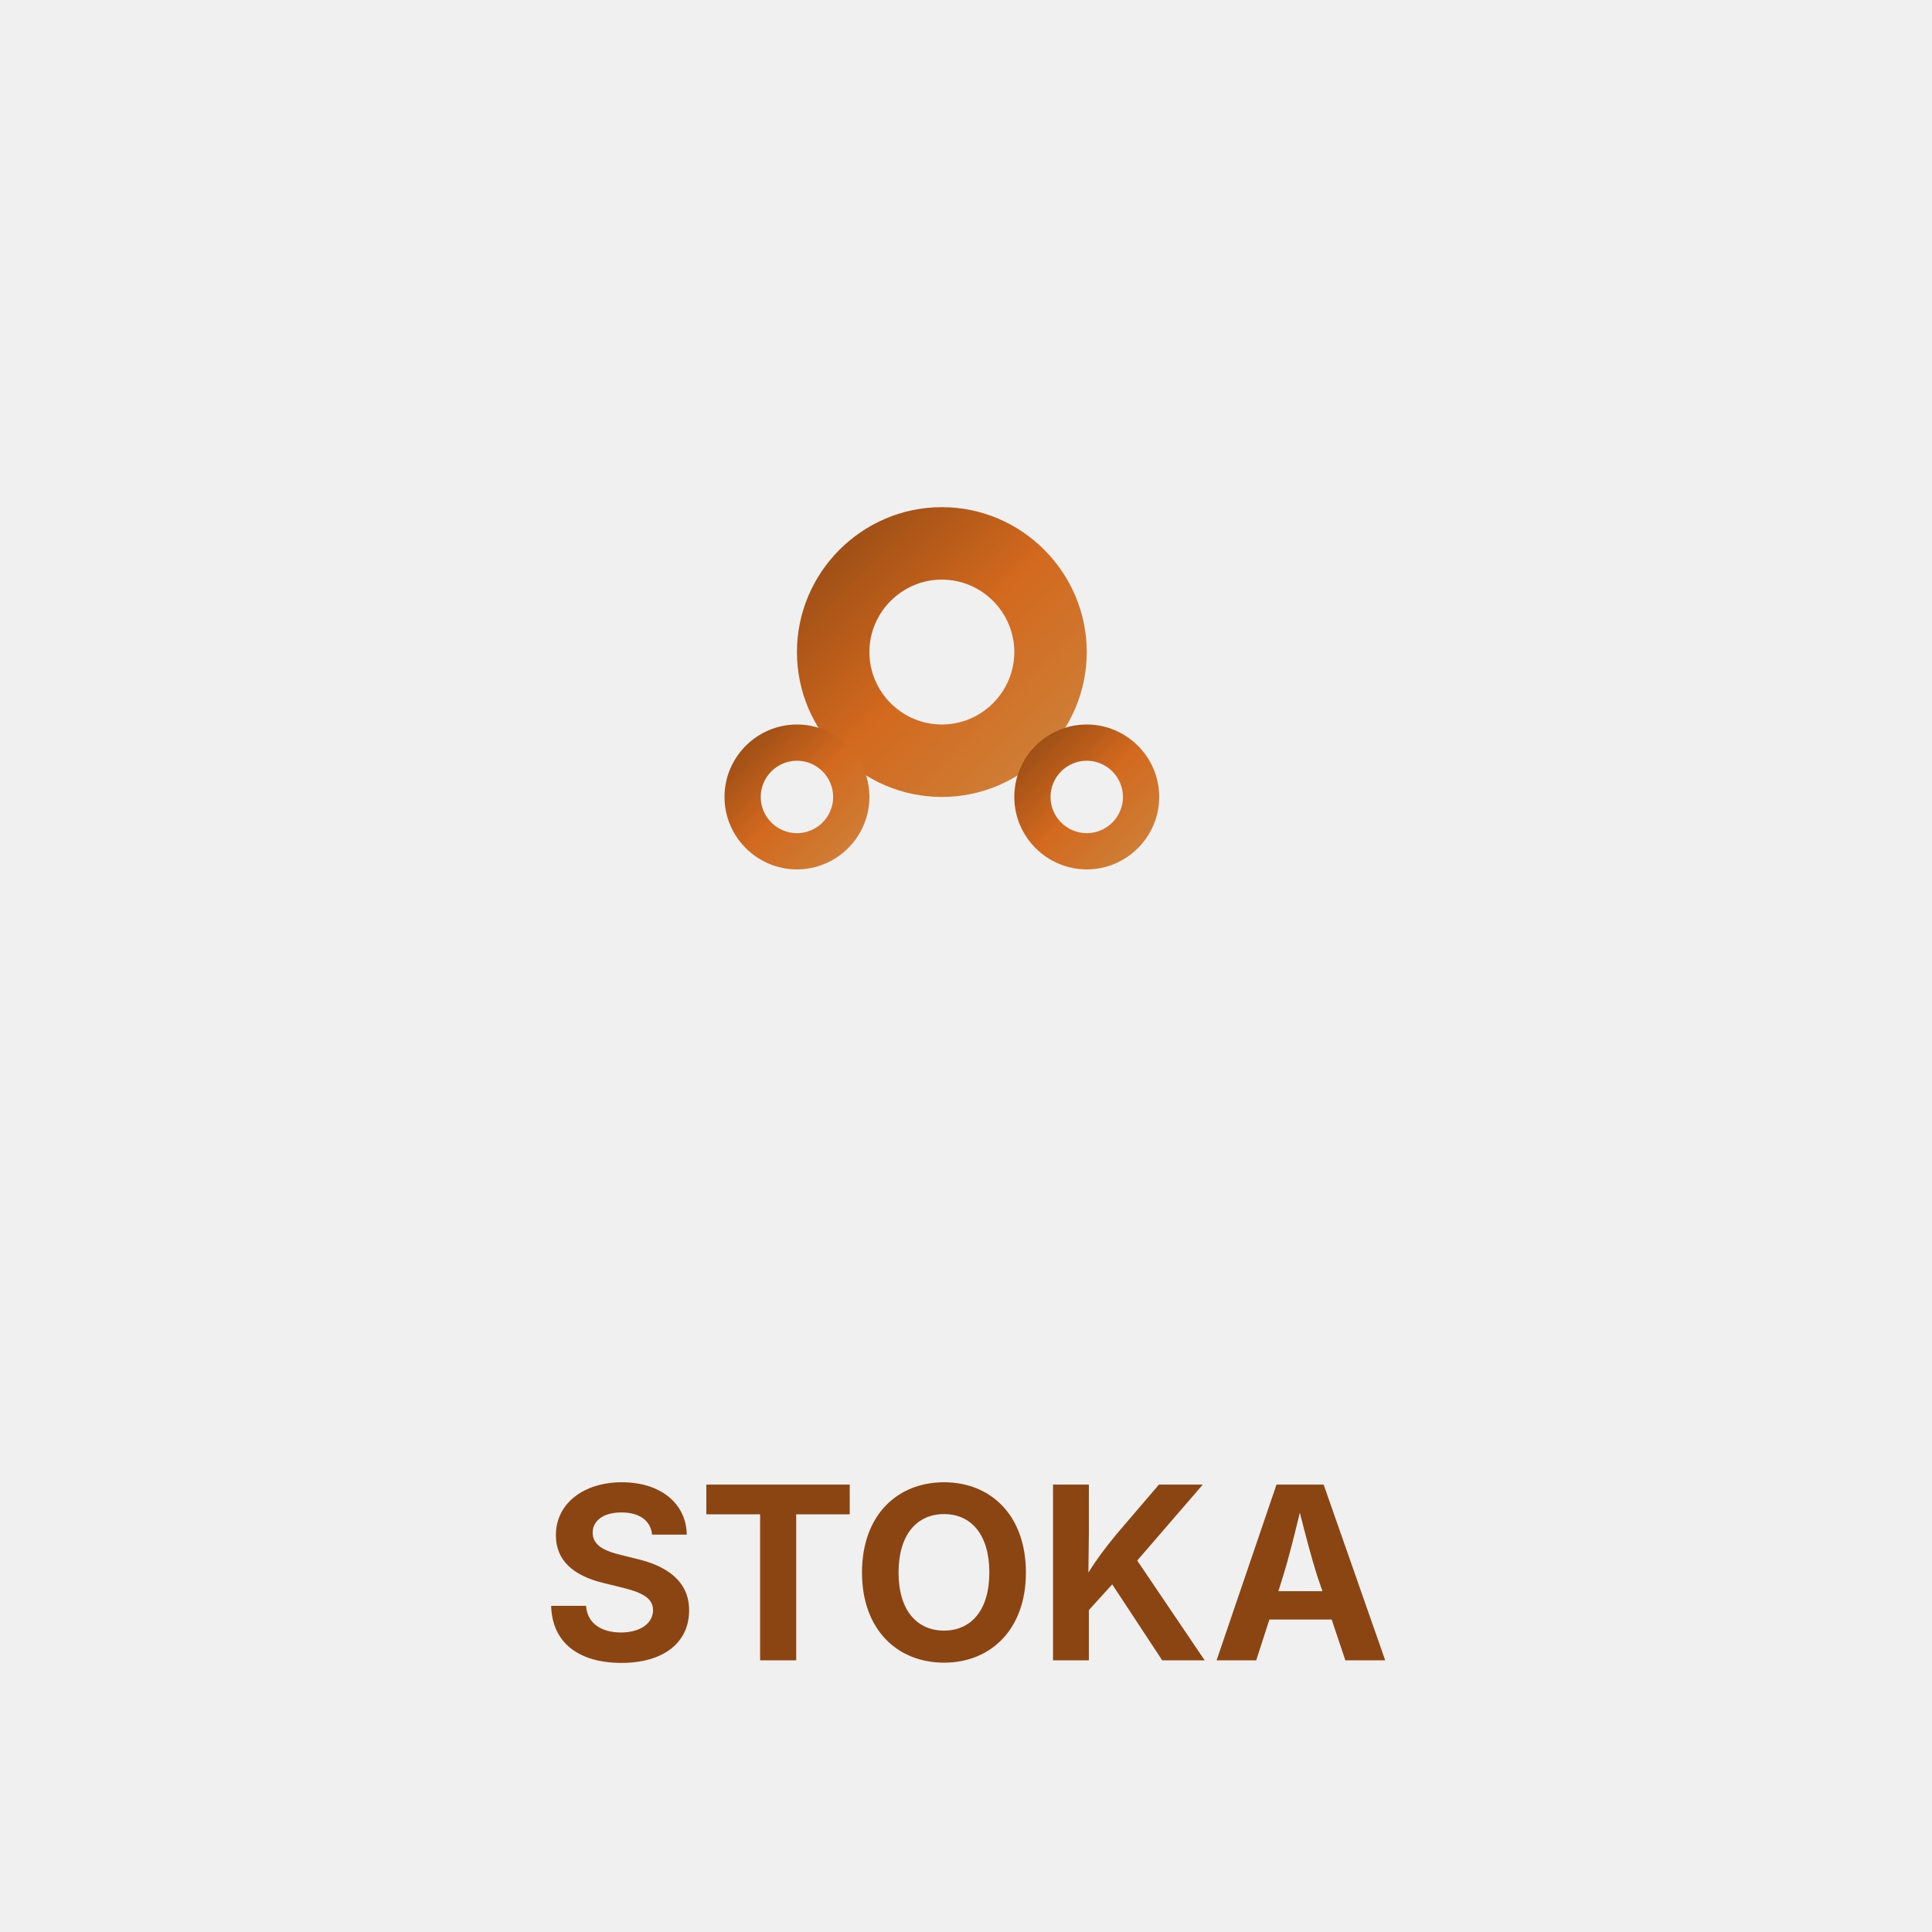
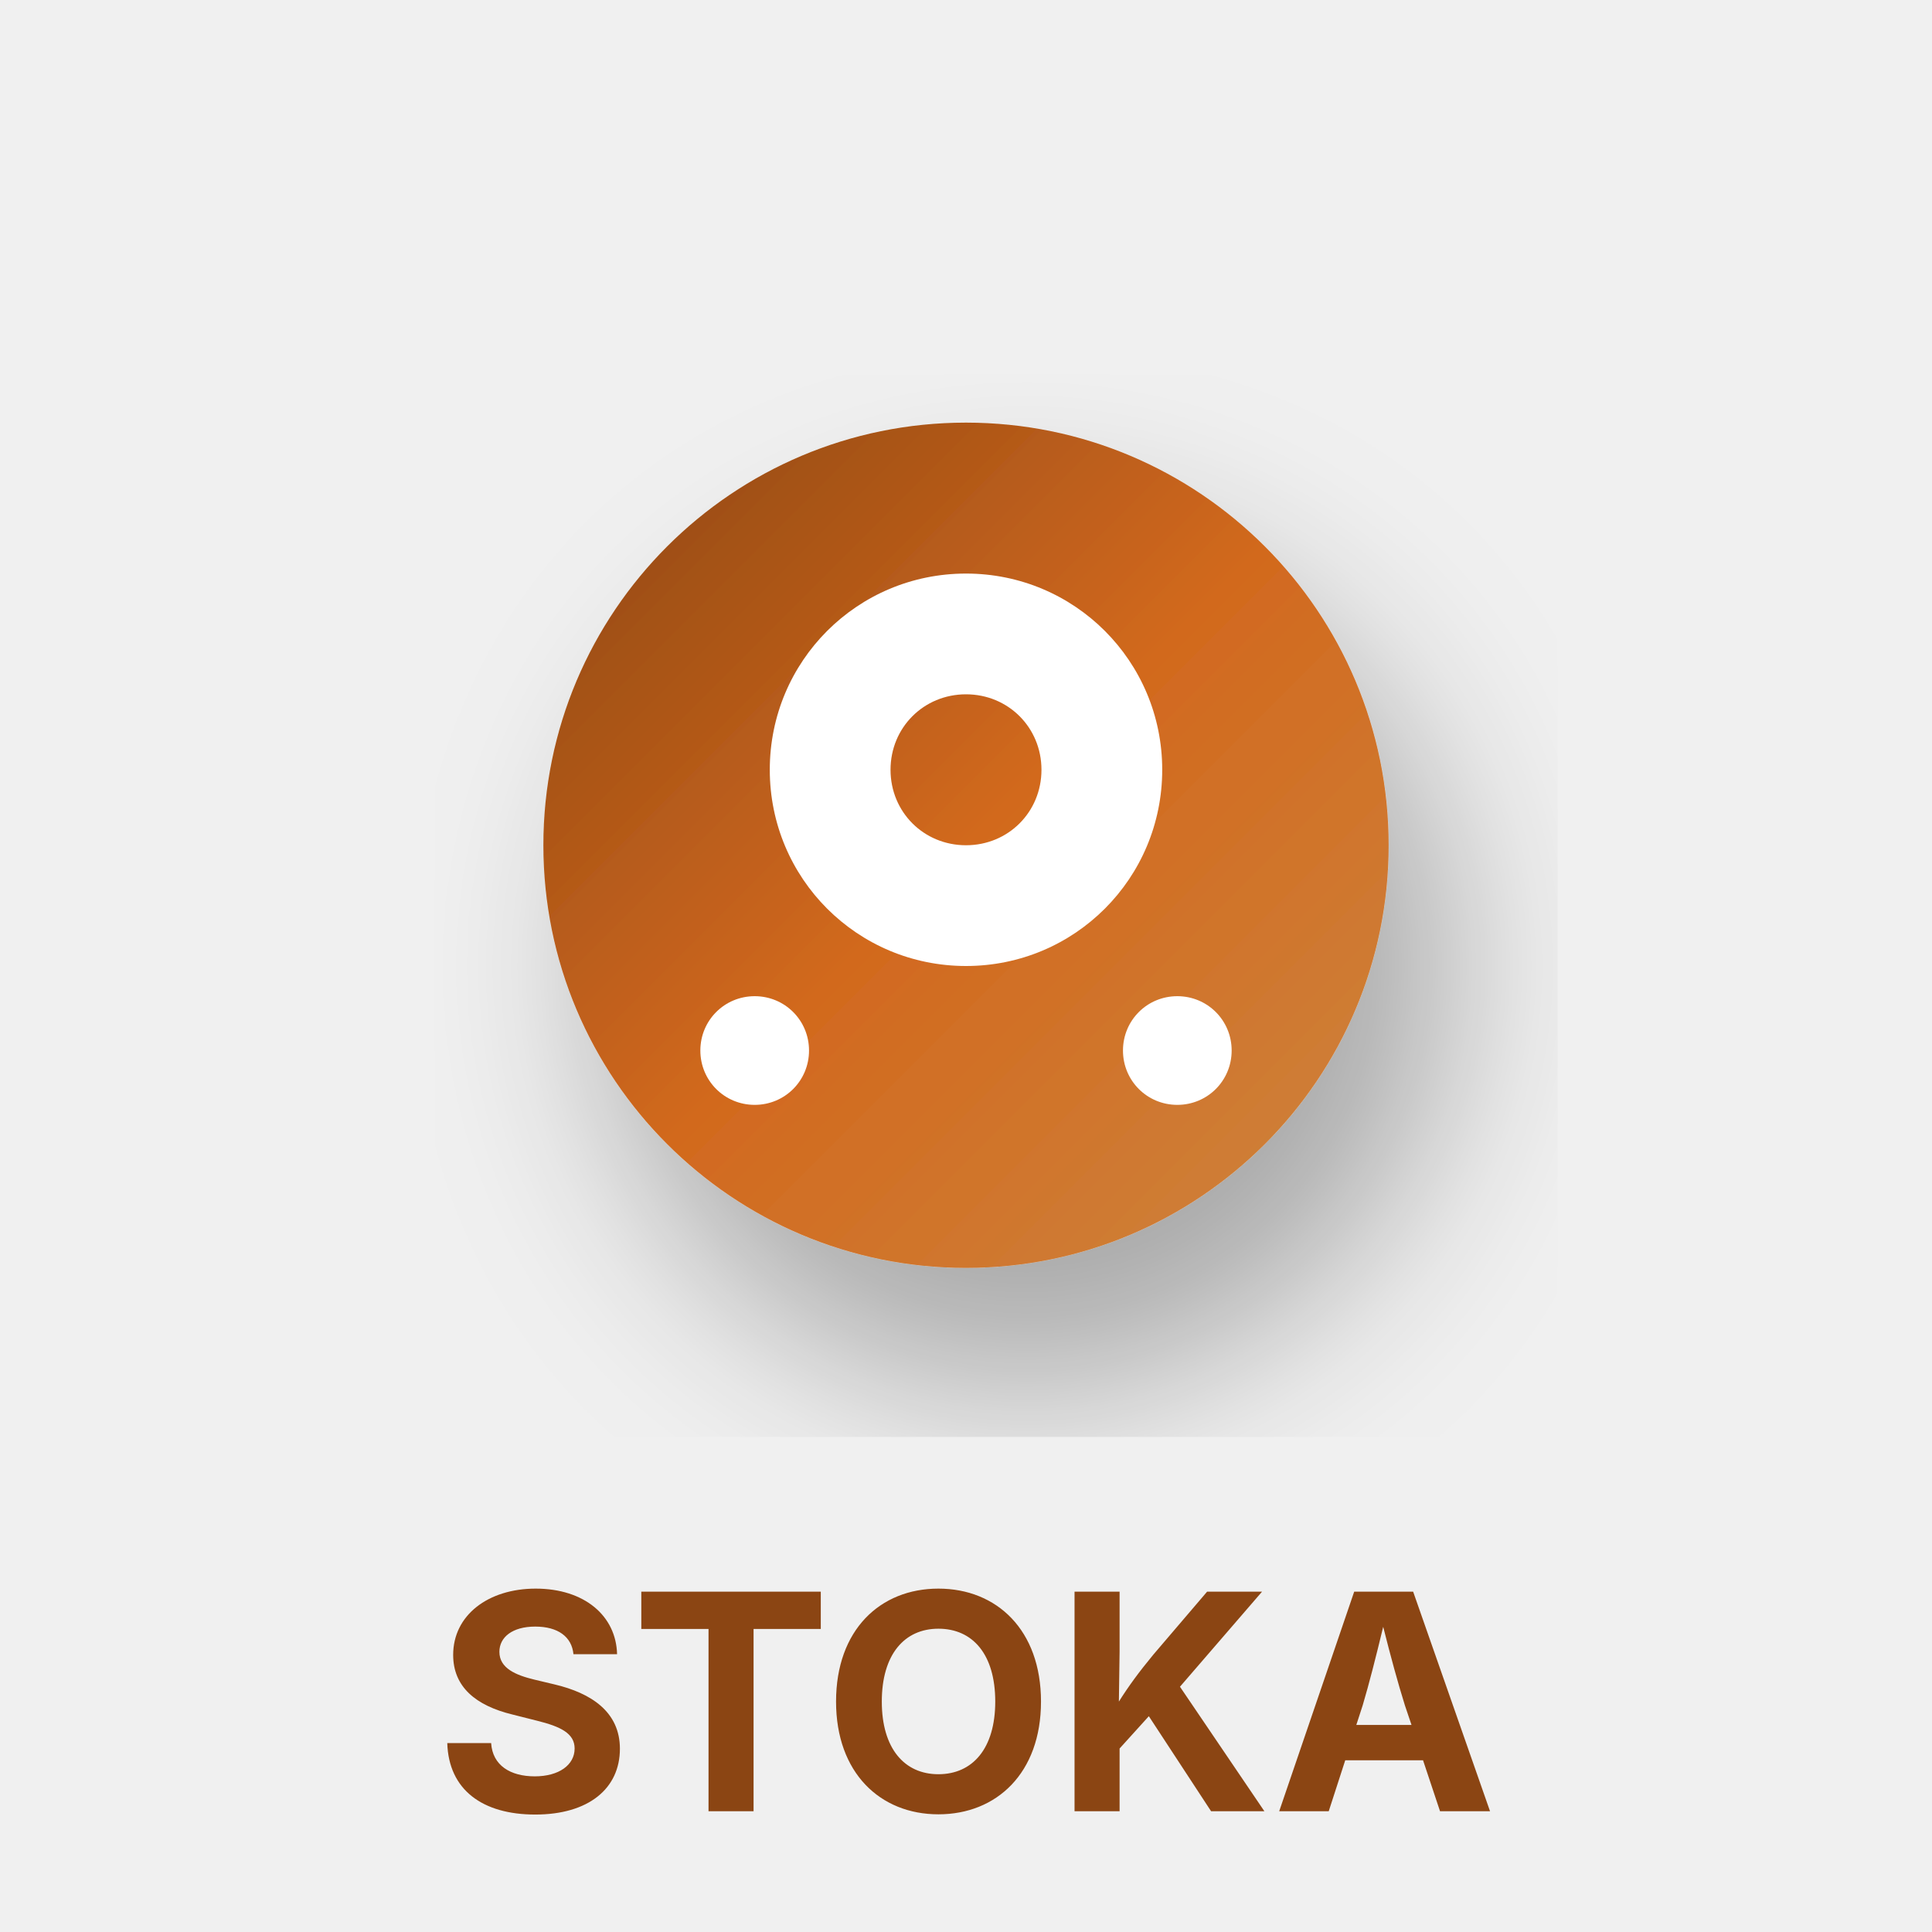
<svg xmlns="http://www.w3.org/2000/svg" width="128" height="128" viewBox="0 0 128 128" fill="none">
  <defs>
    <linearGradient id="stokaGradient" x1="0%" y1="0%" x2="100%" y2="100%">
      <stop offset="0%" style="stop-color:#8B4513;stop-opacity:1" />
      <stop offset="50%" style="stop-color:#D2691E;stop-opacity:1" />
      <stop offset="100%" style="stop-color:#CD853F;stop-opacity:1" />
    </linearGradient>
    <filter id="shadow" x="-20%" y="-20%" width="140%" height="140%">
      <feDropShadow dx="2" dy="4" stdDeviation="3" flood-color="#000000" flood-opacity="0.3" />
    </filter>
  </defs>
  <g>
-     <g transform="translate(24,24) scale(1.2)">
-       <path fill="url(#stokaGradient)" d="M32 8c-4.4 0-8 3.6-8 8s3.6 8 8 8 8-3.6 8-8-3.6-8-8-8zm0 12c-2.2 0-4-1.8-4-4s1.8-4 4-4 4 1.8 4 4-1.8 4-4 4z" />
-       <path fill="url(#stokaGradient)" d="M24 20c-2.2 0-4 1.8-4 4s1.8 4 4 4 4-1.8 4-4-1.8-4-4-4zm0 6c-1.1 0-2-0.9-2-2s0.9-2 2-2 2 0.9 2 2-0.9 2-2 2z" />
-       <path fill="url(#stokaGradient)" d="M40 20c-2.2 0-4 1.8-4 4s1.8 4 4 4 4-1.8 4-4-1.8-4-4-4zm0 6c-1.1 0-2-0.9-2-2s0.9-2 2-2 2 0.9 2 2-0.9 2-2 2z" />
+     <g transform="translate(32,24) scale(2)">
+       <circle cx="16" cy="16" r="14" fill="url(#stokaGradient)" filter="url(#shadow)" />
+       <path fill="white" d="M16 7c-3.6 0-6.5 2.9-6.5 6.5s2.9 6.5 6.5 6.5 6.5-2.9 6.5-6.5-2.9-6.5-6.5-6.5zm0 9c-1.4 0-2.5-1.1-2.5-2.5S14.6 11 16 11s2.5 1.1 2.5 2.5S17.4 16 16 16z" />
+       <path fill="white" d="M9 21c-1 0-1.8 0.8-1.8 1.8s0.8 1.8 1.8 1.8 1.8-0.8 1.8-1.8-0.8-1.8-1.8-1.8zm0 2c0.1 0 0.2-0.1 0.2-0.2s-0.1-0.2-0.2-0.2-0.2 0.1-0.2 0.2 0.1 0.2 0.2 0.2z" />
+       <path fill="white" d="M23 21c-1 0-1.8 0.8-1.8 1.8s0.8 1.8 1.8 1.8 1.8-0.8 1.8-1.8-0.8-1.8-1.8-1.8zm0 2c0.1 0 0.2-0.1 0.2-0.2s-0.1-0.2-0.2-0.2-0.2 0.1-0.2 0.2 0.1 0.2 0.2 0.2z" />
    </g>
-     <text x="64" y="110" text-anchor="middle" font-family="Inter, Arial, sans-serif" font-size="16" font-weight="700" fill="#8B4513">STOKA</text>
+     <text x="64" y="120" text-anchor="middle" font-family="Inter, Arial, sans-serif" font-size="20" font-weight="700" fill="#8B4513">STOKA</text>
  </g>
</svg>
